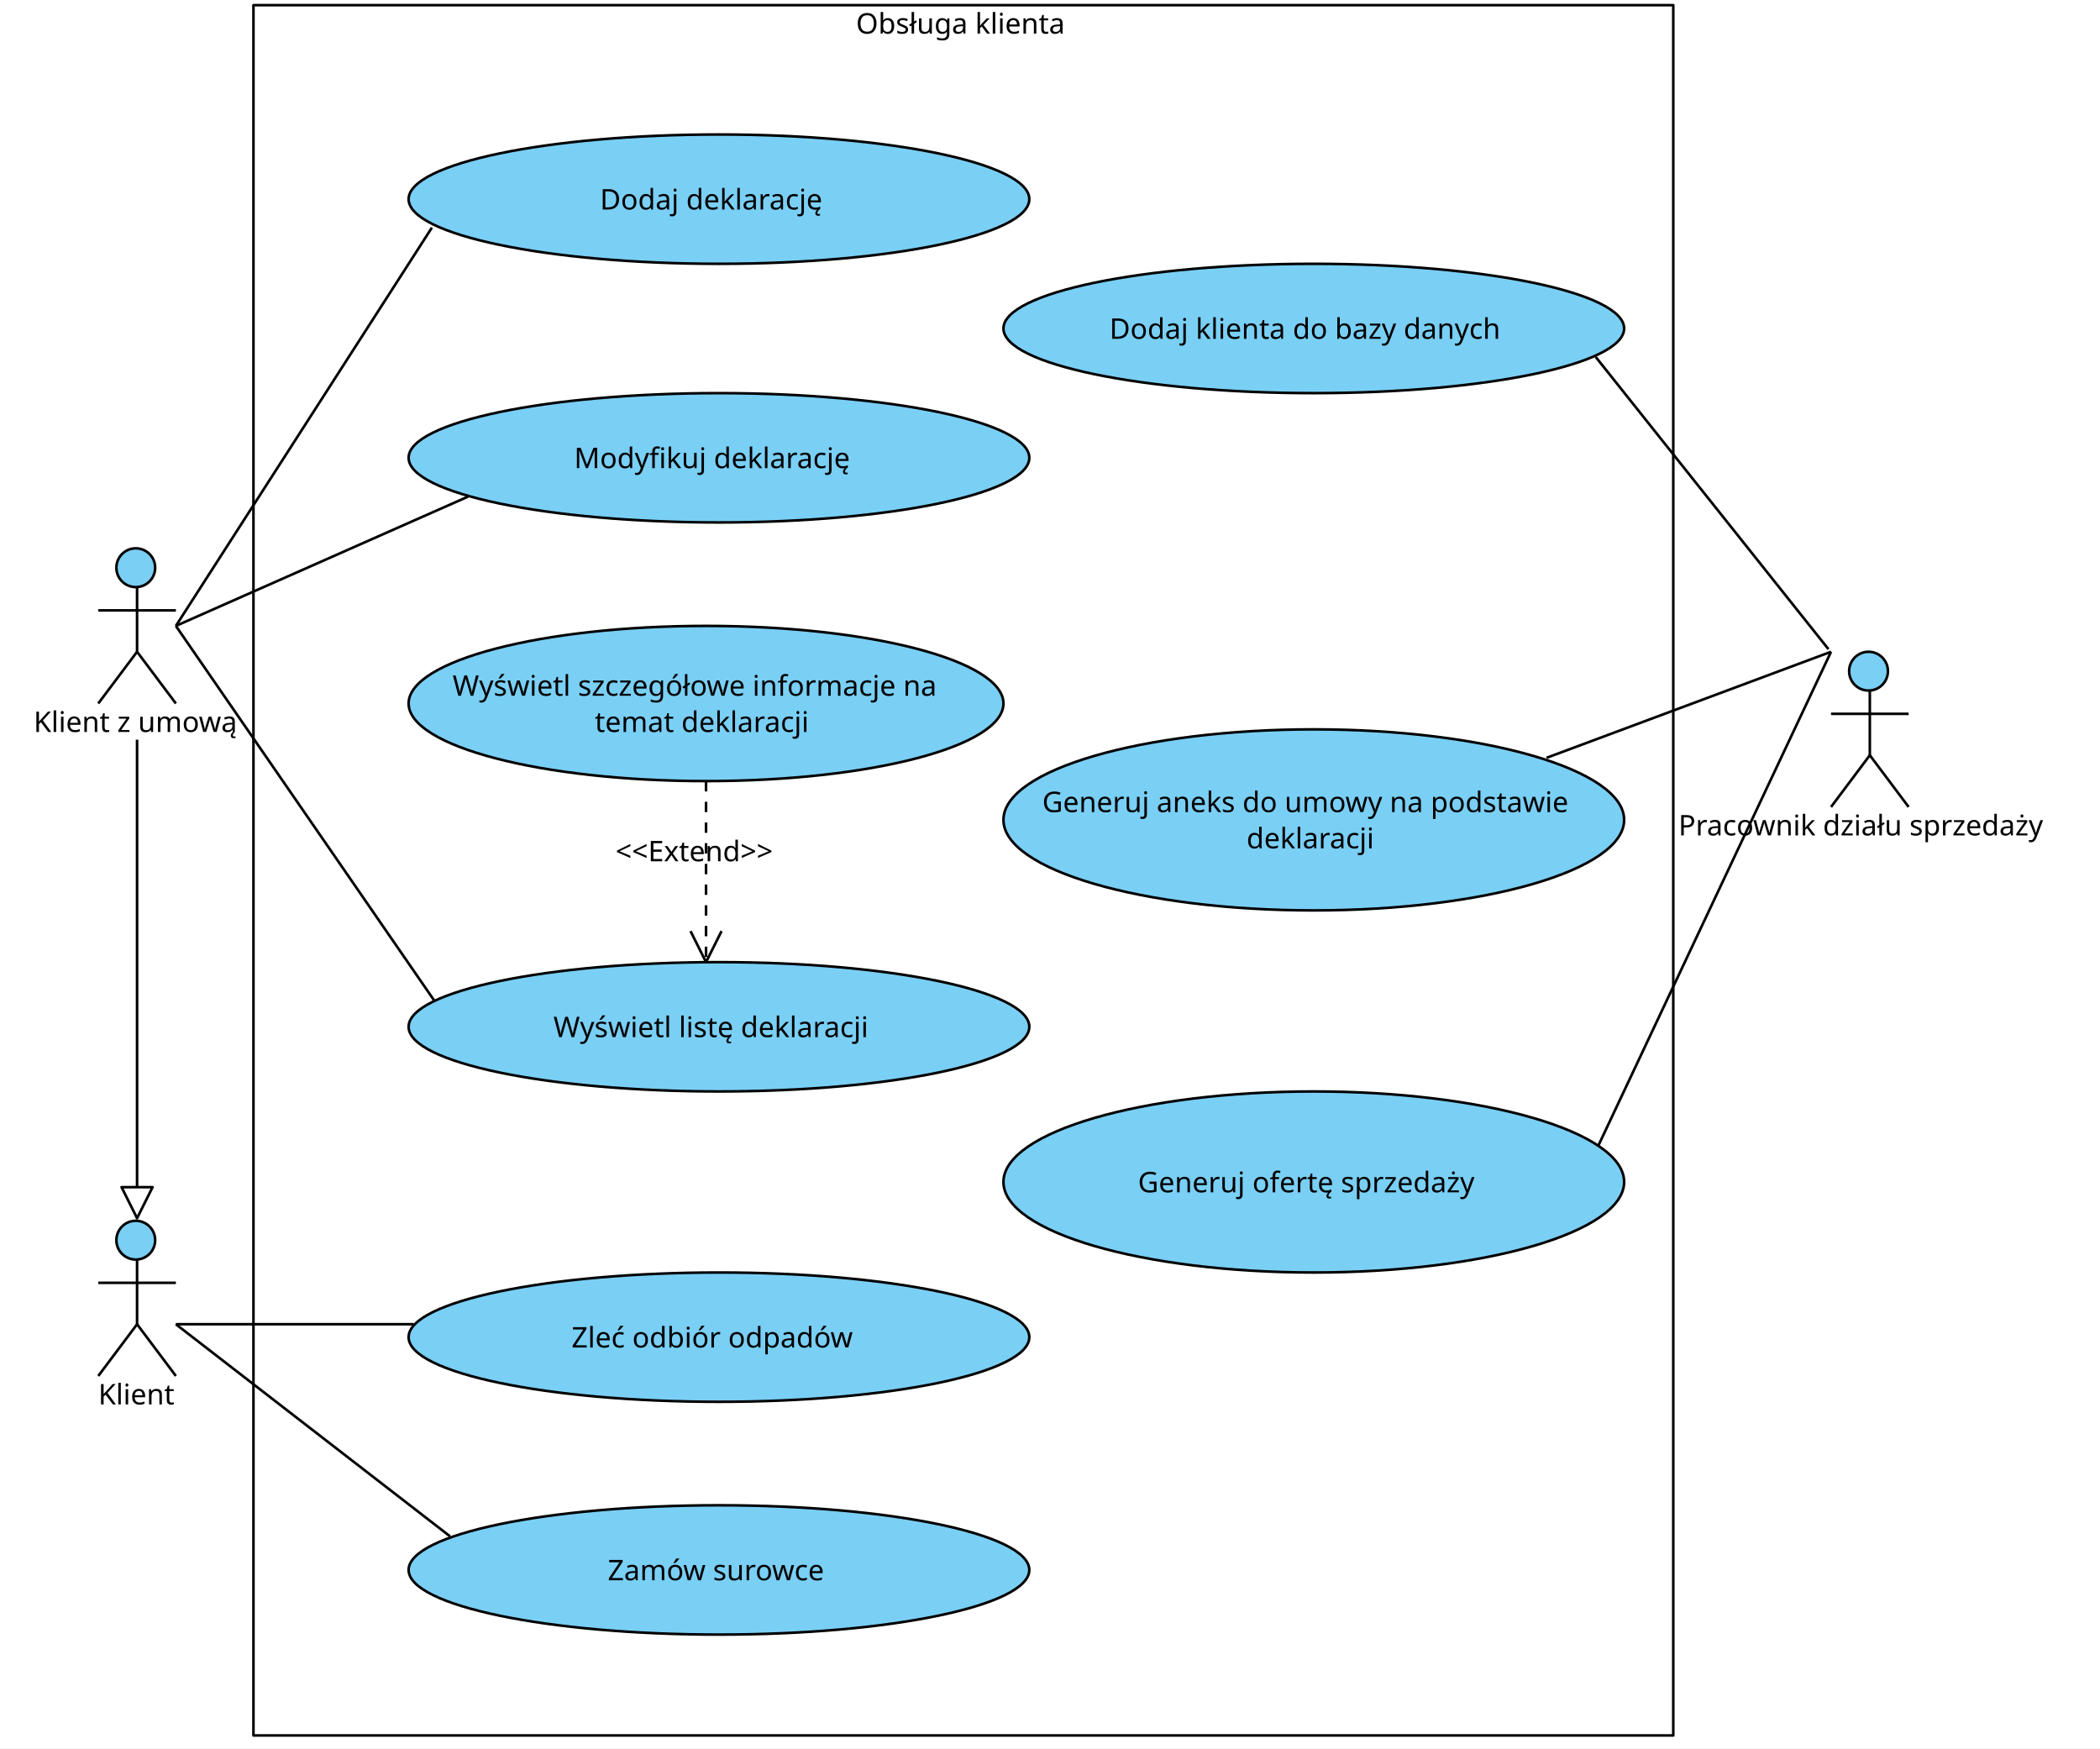
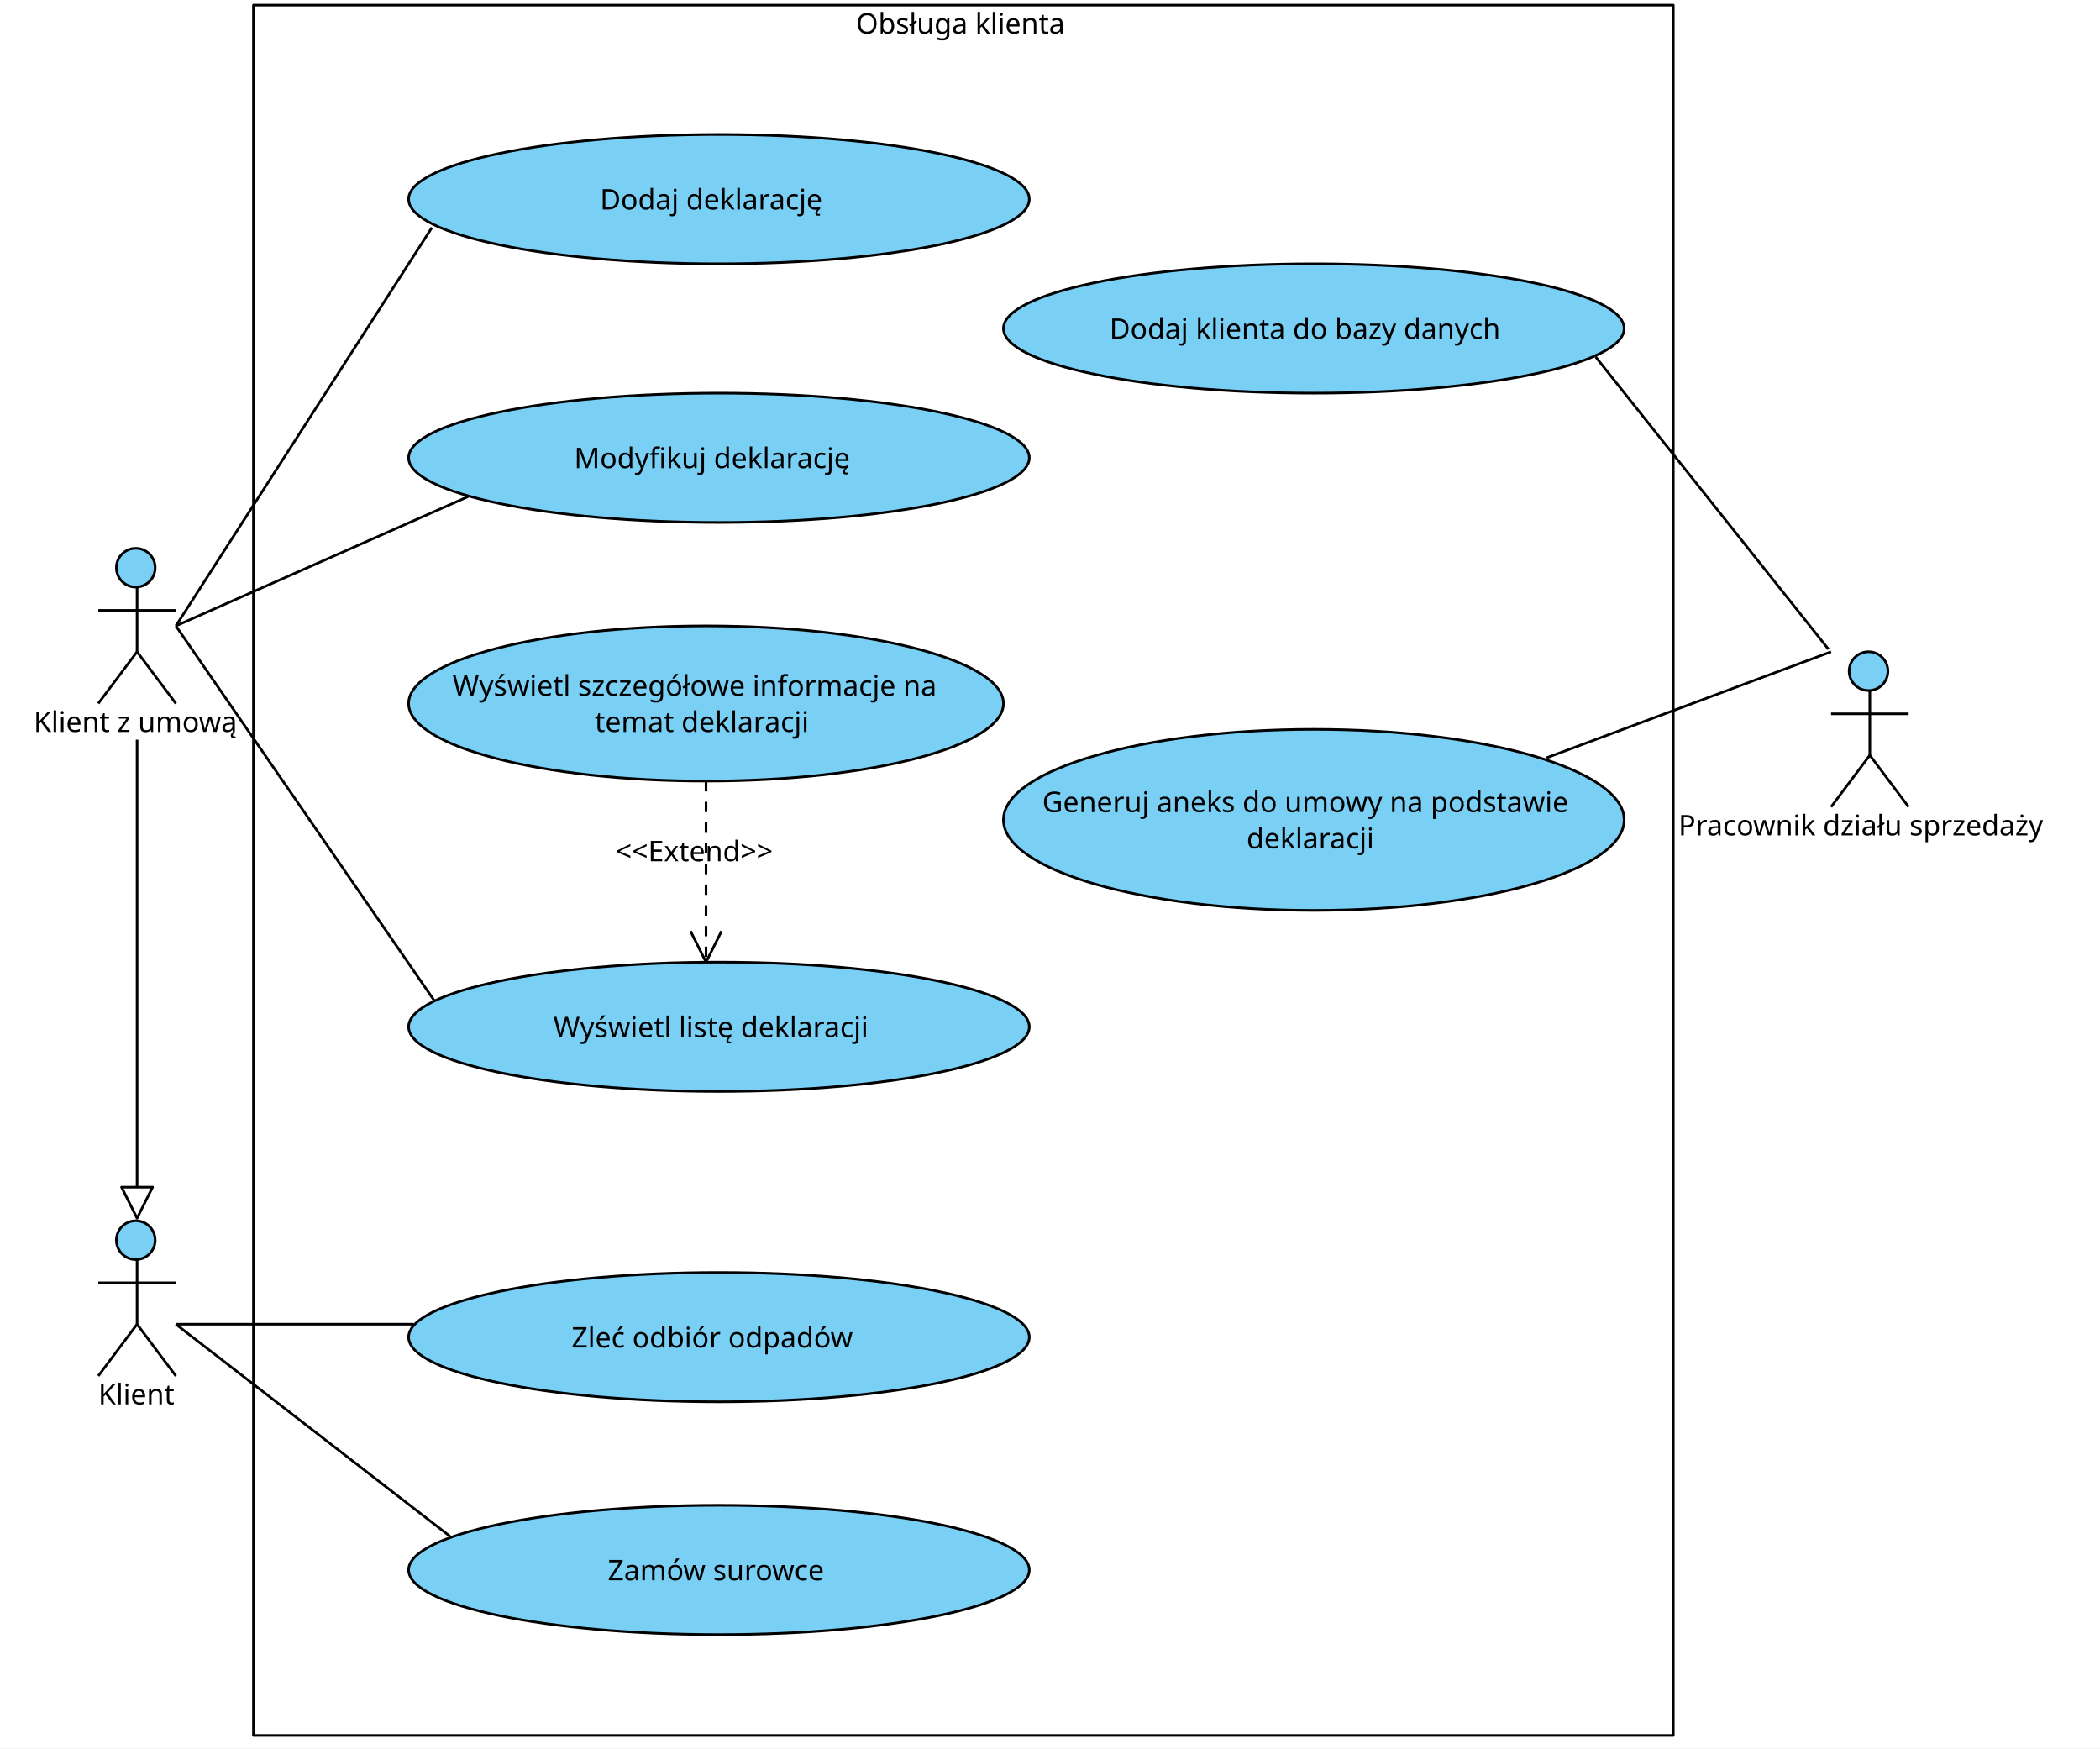
<svg xmlns="http://www.w3.org/2000/svg" fill-opacity="0" color-rendering="auto" color-interpolation="auto" text-rendering="auto" stroke="rgb(0,0,0)" stroke-linecap="square" width="812" stroke-miterlimit="10" shape-rendering="auto" stroke-opacity="0" fill="rgb(0,0,0)" stroke-dasharray="none" font-weight="normal" stroke-width="1" height="676" font-family="'Dialog'" font-style="normal" stroke-linejoin="miter" font-size="12" stroke-dashoffset="0" image-rendering="auto" id="svg2" version="1.1">
  <defs id="genericDefs">
    <defs id="defs1">
      <clipPath id="clipPath1" clipPathUnits="userSpaceOnUse">
        <path id="path9" d="M-7 -7 L561 -7 L561 681 L-7 681 L-7 -7 Z" />
      </clipPath>
      <clipPath id="clipPath2" clipPathUnits="userSpaceOnUse">
        <path id="path12" d="M0 0 L550 0 L550 670 L0 670 L0 0 Z" />
      </clipPath>
      <clipPath id="clipPath3" clipPathUnits="userSpaceOnUse">
        <path id="path15" d="M-7 -7 L41 -7 L41 71 L-7 71 L-7 -7 Z" />
      </clipPath>
      <clipPath id="clipPath4" clipPathUnits="userSpaceOnUse">
        <path id="path18" d="M-7 -7 L251 -7 L251 61 L-7 61 L-7 -7 Z" />
      </clipPath>
      <clipPath id="clipPath5" clipPathUnits="userSpaceOnUse">
        <path id="path21" d="M0 0 L240 0 L240 50 L0 50 L0 0 Z" />
      </clipPath>
      <clipPath id="clipPath6" clipPathUnits="userSpaceOnUse">
        <path id="path24" d="M-7 -7 L241 -7 L241 71 L-7 71 L-7 -7 Z" />
      </clipPath>
      <clipPath id="clipPath7" clipPathUnits="userSpaceOnUse">
        <path id="path27" d="M0 0 L230 0 L230 60 L0 60 L0 0 Z" />
      </clipPath>
      <clipPath id="clipPath8" clipPathUnits="userSpaceOnUse">
        <path id="path30" d="M-7 -7 L251 -7 L251 81 L-7 81 L-7 -7 Z" />
      </clipPath>
      <clipPath id="clipPath9" clipPathUnits="userSpaceOnUse">
        <path id="path33" d="M0 0 L240 0 L240 70 L0 70 L0 0 Z" />
      </clipPath>
      <clipPath id="clipPath10" clipPathUnits="userSpaceOnUse">
-         <path id="path36" d="M-103 -14 L206 -14 L206 28 L-103 28 L-103 -14 Z" />
+         <path id="path36" d="M-169 -14 L338 -14 L338 28 L-169 28 L-169 -14 Z" />
      </clipPath>
      <clipPath id="clipPath11" clipPathUnits="userSpaceOnUse">
-         <path id="path39" d="M-169 -14 L338 -14 L338 28 L-169 28 L-169 -14 Z" />
+         <path id="path39" d="M-103 -14 L206 -14 L206 28 L-103 28 L-103 -14 Z" />
      </clipPath>
      <clipPath id="clipPath12" clipPathUnits="userSpaceOnUse">
        <path id="path42" d="M-51 -14 L102 -14 L102 28 L-51 28 L-51 -14 Z" />
      </clipPath>
      <clipPath id="clipPath13" clipPathUnits="userSpaceOnUse">
-         <path id="path45" d="M0 0 L214 0 L214 145 L0 145 L0 0 Z" />
+         <path id="path45" d="M0 0 L104 0 L104 289 L0 289 L0 0 Z" />
      </clipPath>
      <clipPath id="clipPath14" clipPathUnits="userSpaceOnUse">
-         <path id="path48" d="M0 0 L194 0 L194 295 L0 295 L0 0 Z" />
+         <path id="path48" d="M0 0 L210 0 L210 186 L0 186 L0 0 Z" />
      </clipPath>
      <clipPath id="clipPath15" clipPathUnits="userSpaceOnUse">
-         <path id="path51" d="M0 0 L203 0 L203 258 L0 258 L0 0 Z" />
+         <path id="path51" d="M0 0 L196 0 L196 104 L0 104 L0 0 Z" />
      </clipPath>
      <clipPath id="clipPath16" clipPathUnits="userSpaceOnUse">
-         <path id="path54" d="M0 0 L217 0 L217 154 L0 154 L0 0 Z" />
+         <path id="path54" d="M0 0 L214 0 L214 145 L0 145 L0 0 Z" />
      </clipPath>
      <clipPath id="clipPath17" clipPathUnits="userSpaceOnUse">
-         <path id="path57" d="M0 0 L204 0 L204 249 L0 249 L0 0 Z" />
+         <path id="path57" d="M0 0 L203 0 L203 258 L0 258 L0 0 Z" />
      </clipPath>
      <clipPath id="clipPath18" clipPathUnits="userSpaceOnUse">
-         <path id="path60" d="M0 0 L104 0 L104 174 L0 174 L0 0 Z" />
+         <path id="path60" d="M0 0 L217 0 L217 154 L0 154 L0 0 Z" />
      </clipPath>
      <clipPath id="clipPath19" clipPathUnits="userSpaceOnUse">
-         <path id="path63" d="M0 0 L194 0 L194 217 L0 217 L0 0 Z" />
+         <path id="path63" d="M0 0 L204 0 L204 249 L0 249 L0 0 Z" />
      </clipPath>
      <clipPath id="clipPath20" clipPathUnits="userSpaceOnUse">
-         <path id="path66" d="M0 0 L196 0 L196 104 L0 104 L0 0 Z" />
+         <path id="path66" d="M0 0 L104 0 L104 174 L0 174 L0 0 Z" />
      </clipPath>
      <clipPath id="clipPath21" clipPathUnits="userSpaceOnUse">
-         <path id="path69" d="M0 0 L104 0 L104 289 L0 289 L0 0 Z" />
+         <path id="path69" d="M0 0 L194 0 L194 217 L0 217 L0 0 Z" />
      </clipPath>
      <clipPath id="clipPath22" clipPathUnits="userSpaceOnUse">
-         <path id="path72" d="M0 0 L210 0 L210 186 L0 186 L0 0 Z" />
-       </clipPath>
-       <clipPath id="clipPath23" clipPathUnits="userSpaceOnUse">
-         <path id="path75" d="M-92 -14 L184 -14 L184 28 L-92 28 L-92 -14 Z" />
+         <path id="path72" d="M-92 -14 L184 -14 L184 28 L-92 28 L-92 -14 Z" />
      </clipPath>
    </defs>
  </defs>
-   <g style="fill:#ffffff;fill-opacity:1;stroke:#ffffff;stroke-opacity:1;text-rendering:geometricPrecision" id="g77">
-     <rect style="stroke:none" id="rect79" y="0" height="676" width="812" x="0" />
-   </g>
-   <g style="font-size:11px;font-family:sans-serif;fill:#000000;fill-opacity:1;stroke:#000000;stroke-linecap:butt;stroke-linejoin:round;stroke-miterlimit:0;stroke-opacity:1;text-rendering:geometricPrecision" id="g81" stroke-miterlimit="0" transform="translate(98,2)" font-size="11">
-     <rect style="fill:none" id="rect83" clip-path="url(#clipPath1)" y="0" height="669" width="549" x="0" />
-   </g>
-   <g style="font-size:11px;font-family:sans-serif;fill:#000000;fill-opacity:1;stroke:#000000;stroke-opacity:1;text-rendering:geometricPrecision" id="g85" transform="translate(98,2)" font-size="11">
-     <text style="stroke:none" id="text87" clip-path="url(#clipPath2)" y="11" xml:space="preserve" x="233">Obsługa klienta</text>
-   </g>
-   <g style="font-size:11px;font-family:sans-serif;fill:#7acff5;fill-opacity:1;stroke:#7acff5;stroke-opacity:1;text-rendering:geometricPrecision" id="g89" transform="translate(38,212)" font-size="11">
-     <circle style="stroke:none" id="circle91" cy="7.5" cx="14.5" clip-path="url(#clipPath3)" r="7.5" />
-   </g>
-   <g style="font-size:11px;font-family:sans-serif;fill:#000000;fill-opacity:1;stroke:#000000;stroke-linecap:butt;stroke-linejoin:round;stroke-miterlimit:0;stroke-opacity:1;text-rendering:geometricPrecision" id="g93" stroke-miterlimit="0" transform="translate(38,212)" font-size="11">
-     <circle style="fill:none" id="circle95" cy="7.5" cx="14.5" clip-path="url(#clipPath3)" r="7.5" />
-     <line style="fill:none" id="line97" y1="15" x2="15" clip-path="url(#clipPath3)" x1="15" y2="40" />
-     <line style="fill:none" id="line99" y1="24" x2="30" clip-path="url(#clipPath3)" x1="0" y2="24" />
-     <line style="fill:none" id="line101" y1="40" x2="0" clip-path="url(#clipPath3)" x1="15" y2="60" />
-     <line style="fill:none" id="line103" y1="40" x2="30" clip-path="url(#clipPath3)" x1="15" y2="60" />
-   </g>
-   <g style="font-size:11px;font-family:sans-serif;fill:#7acff5;fill-opacity:1;stroke:#7acff5;stroke-opacity:1;text-rendering:geometricPrecision" id="g105" transform="translate(158,52)" font-size="11">
-     <ellipse style="stroke:none" id="ellipse107" cy="25" cx="120" clip-path="url(#clipPath4)" ry="25" rx="120" />
-   </g>
-   <g style="font-size:11px;font-family:sans-serif;fill:#000000;fill-opacity:1;stroke:#000000;stroke-linecap:butt;stroke-linejoin:round;stroke-miterlimit:0;stroke-opacity:1;text-rendering:geometricPrecision" id="g109" stroke-miterlimit="0" transform="translate(158,52)" font-size="11">
-     <ellipse style="fill:none" id="ellipse111" cy="25" cx="120" clip-path="url(#clipPath4)" ry="25" rx="120" />
-   </g>
-   <g style="font-size:11px;font-family:sans-serif;fill:#000000;fill-opacity:1;stroke:#000000;stroke-opacity:1;text-rendering:geometricPrecision" id="g113" transform="translate(158,52)" font-size="11">
-     <text style="stroke:none" id="text115" clip-path="url(#clipPath5)" y="29" xml:space="preserve" x="74">Dodaj deklarację</text>
-   </g>
-   <g style="font-size:11px;font-family:sans-serif;fill:#7acff5;fill-opacity:1;stroke:#7acff5;stroke-opacity:1;text-rendering:geometricPrecision" id="g117" transform="translate(158,152)" font-size="11">
-     <ellipse style="stroke:none" id="ellipse119" cy="25" cx="120" clip-path="url(#clipPath4)" ry="25" rx="120" />
-   </g>
-   <g style="font-size:11px;font-family:sans-serif;fill:#000000;fill-opacity:1;stroke:#000000;stroke-linecap:butt;stroke-linejoin:round;stroke-miterlimit:0;stroke-opacity:1;text-rendering:geometricPrecision" id="g121" stroke-miterlimit="0" transform="translate(158,152)" font-size="11">
-     <ellipse style="fill:none" id="ellipse123" cy="25" cx="120" clip-path="url(#clipPath4)" ry="25" rx="120" />
-   </g>
-   <g style="font-size:11px;font-family:sans-serif;fill:#000000;fill-opacity:1;stroke:#000000;stroke-opacity:1;text-rendering:geometricPrecision" id="g125" transform="translate(158,152)" font-size="11">
-     <text style="stroke:none" id="text127" clip-path="url(#clipPath5)" y="29" xml:space="preserve" x="64">Modyfikuj deklarację</text>
-   </g>
-   <g style="font-size:11px;font-family:sans-serif;fill:#7acff5;fill-opacity:1;stroke:#7acff5;stroke-opacity:1;text-rendering:geometricPrecision" id="g129" transform="translate(158,372)" font-size="11">
-     <ellipse style="stroke:none" id="ellipse131" cy="25" cx="120" clip-path="url(#clipPath4)" ry="25" rx="120" />
-   </g>
-   <g style="font-size:11px;font-family:sans-serif;fill:#000000;fill-opacity:1;stroke:#000000;stroke-linecap:butt;stroke-linejoin:round;stroke-miterlimit:0;stroke-opacity:1;text-rendering:geometricPrecision" id="g133" stroke-miterlimit="0" transform="translate(158,372)" font-size="11">
-     <ellipse style="fill:none" id="ellipse135" cy="25" cx="120" clip-path="url(#clipPath4)" ry="25" rx="120" />
-   </g>
-   <g style="font-size:11px;font-family:sans-serif;fill:#000000;fill-opacity:1;stroke:#000000;stroke-opacity:1;text-rendering:geometricPrecision" id="g137" transform="translate(158,372)" font-size="11">
-     <text style="stroke:none" id="text139" clip-path="url(#clipPath5)" y="29" xml:space="preserve" x="56">Wyświetl listę deklaracji</text>
-   </g>
-   <g style="font-size:11px;font-family:sans-serif;fill:#7acff5;fill-opacity:1;stroke:#7acff5;stroke-opacity:1;text-rendering:geometricPrecision" id="g141" transform="translate(158,242)" font-size="11">
-     <ellipse style="stroke:none" id="ellipse143" cy="30" cx="115" clip-path="url(#clipPath6)" ry="30" rx="115" />
-   </g>
-   <g style="font-size:11px;font-family:sans-serif;fill:#000000;fill-opacity:1;stroke:#000000;stroke-linecap:butt;stroke-linejoin:round;stroke-miterlimit:0;stroke-opacity:1;text-rendering:geometricPrecision" id="g145" stroke-miterlimit="0" transform="translate(158,242)" font-size="11">
-     <ellipse style="fill:none" id="ellipse147" cy="30" cx="115" clip-path="url(#clipPath6)" ry="30" rx="115" />
-   </g>
-   <g style="font-size:11px;font-family:sans-serif;fill:#000000;fill-opacity:1;stroke:#000000;stroke-opacity:1;text-rendering:geometricPrecision" id="g149" transform="translate(158,242)" font-size="11">
-     <text style="stroke:none" id="text151" clip-path="url(#clipPath7)" y="27" xml:space="preserve" x="17">Wyświetl szczegółowe informacje na</text>
-     <text style="stroke:none" id="text153" clip-path="url(#clipPath7)" y="41" xml:space="preserve" x="72">temat deklaracji</text>
-   </g>
-   <g style="font-size:11px;font-family:sans-serif;fill:#7acff5;fill-opacity:1;stroke:#7acff5;stroke-opacity:1;text-rendering:geometricPrecision" id="g155" transform="translate(708,252)" font-size="11">
-     <circle style="stroke:none" id="circle157" cy="7.5" cx="14.5" clip-path="url(#clipPath3)" r="7.5" />
-   </g>
-   <g style="font-size:11px;font-family:sans-serif;fill:#000000;fill-opacity:1;stroke:#000000;stroke-linecap:butt;stroke-linejoin:round;stroke-miterlimit:0;stroke-opacity:1;text-rendering:geometricPrecision" id="g159" stroke-miterlimit="0" transform="translate(708,252)" font-size="11">
-     <circle style="fill:none" id="circle161" cy="7.5" cx="14.5" clip-path="url(#clipPath3)" r="7.5" />
-     <line style="fill:none" id="line163" y1="15" x2="15" clip-path="url(#clipPath3)" x1="15" y2="40" />
-     <line style="fill:none" id="line165" y1="24" x2="30" clip-path="url(#clipPath3)" x1="0" y2="24" />
-     <line style="fill:none" id="line167" y1="40" x2="0" clip-path="url(#clipPath3)" x1="15" y2="60" />
-     <line style="fill:none" id="line169" y1="40" x2="30" clip-path="url(#clipPath3)" x1="15" y2="60" />
-   </g>
-   <g style="font-size:11px;font-family:sans-serif;fill:#7acff5;fill-opacity:1;stroke:#7acff5;stroke-opacity:1;text-rendering:geometricPrecision" id="g171" transform="translate(388,102)" font-size="11">
-     <ellipse style="stroke:none" id="ellipse173" cy="25" cx="120" clip-path="url(#clipPath4)" ry="25" rx="120" />
-   </g>
-   <g style="font-size:11px;font-family:sans-serif;fill:#000000;fill-opacity:1;stroke:#000000;stroke-linecap:butt;stroke-linejoin:round;stroke-miterlimit:0;stroke-opacity:1;text-rendering:geometricPrecision" id="g175" stroke-miterlimit="0" transform="translate(388,102)" font-size="11">
-     <ellipse style="fill:none" id="ellipse177" cy="25" cx="120" clip-path="url(#clipPath4)" ry="25" rx="120" />
-   </g>
-   <g style="font-size:11px;font-family:sans-serif;fill:#000000;fill-opacity:1;stroke:#000000;stroke-opacity:1;text-rendering:geometricPrecision" id="g179" transform="translate(388,102)" font-size="11">
-     <text style="stroke:none" id="text181" clip-path="url(#clipPath5)" y="29" xml:space="preserve" x="41">Dodaj klienta do bazy danych</text>
-   </g>
-   <g style="font-size:11px;font-family:sans-serif;fill:#7acff5;fill-opacity:1;stroke:#7acff5;stroke-opacity:1;text-rendering:geometricPrecision" id="g183" transform="translate(38,472)" font-size="11">
-     <circle style="stroke:none" id="circle185" cy="7.5" cx="14.5" clip-path="url(#clipPath3)" r="7.5" />
-   </g>
-   <g style="font-size:11px;font-family:sans-serif;fill:#000000;fill-opacity:1;stroke:#000000;stroke-linecap:butt;stroke-linejoin:round;stroke-miterlimit:0;stroke-opacity:1;text-rendering:geometricPrecision" id="g187" stroke-miterlimit="0" transform="translate(38,472)" font-size="11">
-     <circle style="fill:none" id="circle189" cy="7.5" cx="14.5" clip-path="url(#clipPath3)" r="7.5" />
-     <line style="fill:none" id="line191" y1="15" x2="15" clip-path="url(#clipPath3)" x1="15" y2="40" />
-     <line style="fill:none" id="line193" y1="24" x2="30" clip-path="url(#clipPath3)" x1="0" y2="24" />
-     <line style="fill:none" id="line195" y1="40" x2="0" clip-path="url(#clipPath3)" x1="15" y2="60" />
-     <line style="fill:none" id="line197" y1="40" x2="30" clip-path="url(#clipPath3)" x1="15" y2="60" />
-   </g>
-   <g style="font-size:11px;font-family:sans-serif;fill:#7acff5;fill-opacity:1;stroke:#7acff5;stroke-opacity:1;text-rendering:geometricPrecision" id="g199" transform="translate(158,492)" font-size="11">
-     <ellipse style="stroke:none" id="ellipse201" cy="25" cx="120" clip-path="url(#clipPath4)" ry="25" rx="120" />
-   </g>
-   <g style="font-size:11px;font-family:sans-serif;fill:#000000;fill-opacity:1;stroke:#000000;stroke-linecap:butt;stroke-linejoin:round;stroke-miterlimit:0;stroke-opacity:1;text-rendering:geometricPrecision" id="g203" stroke-miterlimit="0" transform="translate(158,492)" font-size="11">
-     <ellipse style="fill:none" id="ellipse205" cy="25" cx="120" clip-path="url(#clipPath4)" ry="25" rx="120" />
-   </g>
-   <g style="font-size:11px;font-family:sans-serif;fill:#000000;fill-opacity:1;stroke:#000000;stroke-opacity:1;text-rendering:geometricPrecision" id="g207" transform="translate(158,492)" font-size="11">
-     <text style="stroke:none" id="text209" clip-path="url(#clipPath5)" y="29" xml:space="preserve" x="63">Zleć odbiór odpadów</text>
-   </g>
-   <g style="font-size:11px;font-family:sans-serif;fill:#7acff5;fill-opacity:1;stroke:#7acff5;stroke-opacity:1;text-rendering:geometricPrecision" id="g211" transform="translate(388,282)" font-size="11">
-     <ellipse style="stroke:none" id="ellipse213" cy="35" cx="120" clip-path="url(#clipPath8)" ry="35" rx="120" />
-   </g>
-   <g style="font-size:11px;font-family:sans-serif;fill:#000000;fill-opacity:1;stroke:#000000;stroke-linecap:butt;stroke-linejoin:round;stroke-miterlimit:0;stroke-opacity:1;text-rendering:geometricPrecision" id="g215" stroke-miterlimit="0" transform="translate(388,282)" font-size="11">
-     <ellipse style="fill:none" id="ellipse217" cy="35" cx="120" clip-path="url(#clipPath8)" ry="35" rx="120" />
-   </g>
-   <g style="font-size:11px;font-family:sans-serif;fill:#000000;fill-opacity:1;stroke:#000000;stroke-opacity:1;text-rendering:geometricPrecision" id="g219" transform="translate(388,282)" font-size="11">
-     <text style="stroke:none" id="text221" clip-path="url(#clipPath9)" y="32" xml:space="preserve" x="15">Generuj aneks do umowy na podstawie</text>
-     <text style="stroke:none" id="text223" clip-path="url(#clipPath9)" y="46" xml:space="preserve" x="94">deklaracji</text>
-   </g>
-   <g style="font-size:11px;font-family:sans-serif;fill:#7acff5;fill-opacity:1;stroke:#7acff5;stroke-opacity:1;text-rendering:geometricPrecision" id="g225" transform="translate(388,422)" font-size="11">
-     <ellipse style="stroke:none" id="ellipse227" cy="35" cx="120" clip-path="url(#clipPath8)" ry="35" rx="120" />
-   </g>
-   <g style="font-size:11px;font-family:sans-serif;fill:#000000;fill-opacity:1;stroke:#000000;stroke-linecap:butt;stroke-linejoin:round;stroke-miterlimit:0;stroke-opacity:1;text-rendering:geometricPrecision" id="g229" stroke-miterlimit="0" transform="translate(388,422)" font-size="11">
-     <ellipse style="fill:none" id="ellipse231" cy="35" cx="120" clip-path="url(#clipPath8)" ry="35" rx="120" />
-   </g>
-   <g style="font-size:11px;font-family:sans-serif;fill:#000000;fill-opacity:1;stroke:#000000;stroke-opacity:1;text-rendering:geometricPrecision" id="g233" transform="translate(388,422)" font-size="11">
-     <text style="stroke:none" id="text235" clip-path="url(#clipPath9)" y="39" xml:space="preserve" x="52">Generuj ofertę sprzedaży</text>
-   </g>
-   <g style="font-size:11px;font-family:sans-serif;fill:#7acff5;fill-opacity:1;stroke:#7acff5;stroke-opacity:1;text-rendering:geometricPrecision" id="g237" transform="translate(158,582)" font-size="11">
-     <ellipse style="stroke:none" id="ellipse239" cy="25" cx="120" clip-path="url(#clipPath4)" ry="25" rx="120" />
-   </g>
-   <g style="font-size:11px;font-family:sans-serif;fill:#000000;fill-opacity:1;stroke:#000000;stroke-linecap:butt;stroke-linejoin:round;stroke-miterlimit:0;stroke-opacity:1;text-rendering:geometricPrecision" id="g241" stroke-miterlimit="0" transform="translate(158,582)" font-size="11">
-     <ellipse style="fill:none" id="ellipse243" cy="25" cx="120" clip-path="url(#clipPath4)" ry="25" rx="120" />
-   </g>
-   <g style="font-size:11px;font-family:sans-serif;fill:#000000;fill-opacity:1;stroke:#000000;stroke-opacity:1;text-rendering:geometricPrecision" id="g245" transform="translate(158,582)" font-size="11">
-     <text style="stroke:none" id="text247" clip-path="url(#clipPath5)" y="29" xml:space="preserve" x="77">Zamów surowce</text>
-   </g>
-   <g style="font-size:11px;font-family:sans-serif;fill:#000000;fill-opacity:1;stroke:#000000;stroke-opacity:1;text-rendering:geometricPrecision" id="g249" transform="translate(2,272)" font-size="11">
-     <text style="stroke:none" id="text251" clip-path="url(#clipPath10)" y="11" xml:space="preserve" x="11">Klient z umową</text>
-   </g>
-   <g style="font-size:11px;font-family:sans-serif;fill:#000000;fill-opacity:1;stroke:#000000;stroke-opacity:1;text-rendering:geometricPrecision" id="g253" transform="translate(639,312)" font-size="11">
-     <text style="stroke:none" id="text255" clip-path="url(#clipPath11)" y="11" xml:space="preserve" x="10">Pracownik działu sprzedaży</text>
-   </g>
-   <g style="font-size:11px;font-family:sans-serif;fill:#000000;fill-opacity:1;stroke:#000000;stroke-opacity:1;text-rendering:geometricPrecision" id="g257" transform="translate(28,532)" font-size="11">
-     <text style="stroke:none" id="text259" clip-path="url(#clipPath12)" y="11" xml:space="preserve" x="10">Klient</text>
-   </g>
-   <g style="font-size:11px;font-family:sans-serif;fill:#000000;fill-opacity:1;stroke:#000000;stroke-linecap:butt;stroke-linejoin:round;stroke-opacity:1;text-rendering:geometricPrecision" id="g261" transform="translate(548,202)" font-size="11">
-     <line style="fill:none" id="line263" y1="50" x2="50" clip-path="url(#clipPath13)" x1="160" y2="91" />
-   </g>
-   <g style="font-size:11px;font-family:sans-serif;fill:#000000;fill-opacity:1;stroke:#000000;stroke-linecap:butt;stroke-linejoin:round;stroke-opacity:1;text-rendering:geometricPrecision" id="g265" transform="translate(568,202)" font-size="11">
-     <line style="fill:none" id="line267" y1="50" x2="50" clip-path="url(#clipPath14)" x1="140" y2="241" />
-   </g>
-   <g style="font-size:11px;font-family:sans-serif;fill:#000000;fill-opacity:1;stroke:#000000;stroke-linecap:butt;stroke-linejoin:round;stroke-opacity:1;text-rendering:geometricPrecision" id="g269" transform="translate(18,38)" font-size="11">
-     <line style="fill:none" id="line271" y1="204" x2="149" clip-path="url(#clipPath15)" x1="50" y2="50" />
-   </g>
-   <g style="font-size:11px;font-family:sans-serif;fill:#000000;fill-opacity:1;stroke:#000000;stroke-linecap:butt;stroke-linejoin:round;stroke-opacity:1;text-rendering:geometricPrecision" id="g273" transform="translate(18,142)" font-size="11">
-     <line style="fill:none" id="line275" y1="100" x2="163" clip-path="url(#clipPath16)" x1="50" y2="50" />
-   </g>
-   <g style="font-size:11px;font-family:sans-serif;fill:#000000;fill-opacity:1;stroke:#000000;stroke-linecap:butt;stroke-linejoin:round;stroke-opacity:1;text-rendering:geometricPrecision" id="g277" transform="translate(18,192)" font-size="11">
-     <line style="fill:none" id="line279" y1="50" x2="150" clip-path="url(#clipPath17)" x1="50" y2="195" />
-   </g>
-   <g style="font-size:11px;font-family:sans-serif;fill:#000000;fill-opacity:1;stroke:#000000;stroke-linecap:butt;stroke-linejoin:round;stroke-dasharray:4;stroke-opacity:1;text-rendering:geometricPrecision" id="g281" transform="translate(223,252)" font-size="11">
-     <line style="fill:none" id="line283" y1="50" x2="50" clip-path="url(#clipPath18)" x1="50" y2="120" />
-     <line style="fill:none;stroke-dasharray:none" id="line285" y2="108" y1="120" x2="56" x1="50" clip-path="url(#clipPath18)" />
-     <line style="fill:none;stroke-dasharray:none" id="line287" y2="108" y1="120" x2="44" x1="50" clip-path="url(#clipPath18)" />
-   </g>
-   <g style="font-size:11px;font-family:sans-serif;fill:#000000;fill-opacity:1;stroke:#000000;stroke-linecap:butt;stroke-linejoin:round;stroke-opacity:1;text-rendering:geometricPrecision" id="g289" transform="translate(567,88)" font-size="11">
-     <line style="fill:none" id="line291" y1="163" x2="50" clip-path="url(#clipPath19)" x1="140" y2="50" />
-   </g>
-   <g style="font-size:11px;font-family:sans-serif;fill:#000000;fill-opacity:1;stroke:#000000;stroke-linecap:butt;stroke-linejoin:round;stroke-opacity:1;text-rendering:geometricPrecision" id="g293" transform="translate(18,462)" font-size="11">
-     <line style="fill:none" id="line295" y1="50" x2="142" clip-path="url(#clipPath20)" x1="50" y2="50" />
-   </g>
-   <g style="font-size:11px;font-family:sans-serif;fill:#000000;fill-opacity:1;stroke:#000000;stroke-linecap:butt;stroke-linejoin:round;stroke-opacity:1;text-rendering:geometricPrecision" id="g297" transform="translate(3,236)" font-size="11">
-     <line style="fill:none" id="line299" y1="235" x2="50" clip-path="url(#clipPath21)" x1="50" y2="50" />
-     <polygon style="fill:#ffffff;stroke:none" id="polygon301" points="44,223 50,235 56,223 " clip-path="url(#clipPath21)" />
-     <polygon style="fill:none" id="polygon303" clip-path="url(#clipPath21)" points="44,223 50,235 56,223 " />
-   </g>
-   <g style="font-size:11px;font-family:sans-serif;fill:#000000;fill-opacity:1;stroke:#000000;stroke-linecap:butt;stroke-linejoin:round;stroke-opacity:1;text-rendering:geometricPrecision" id="g305" transform="translate(18,462)" font-size="11">
-     <line style="fill:none" id="line307" y1="50" x2="156" clip-path="url(#clipPath22)" x1="50" y2="132" />
-   </g>
-   <g style="font-size:11px;font-family:sans-serif;fill:#000000;fill-opacity:1;stroke:#000000;stroke-opacity:1;text-rendering:geometricPrecision" id="g309" transform="translate(228,322)" font-size="11">
-     <text style="stroke:none" id="text311" clip-path="url(#clipPath23)" y="11" xml:space="preserve" x="10">&lt;&lt;Extend&gt;&gt;</text>
+   <g style="fill:#ffffff;fill-opacity:1;stroke:#ffffff;stroke-opacity:1;text-rendering:geometricPrecision" id="g74">
+     <rect style="stroke:none" id="rect76" y="0" height="676" width="812" x="0" />
+   </g>
+   <g style="font-size:11px;font-family:sans-serif;fill:#000000;fill-opacity:1;stroke:#000000;stroke-linecap:butt;stroke-linejoin:round;stroke-miterlimit:0;stroke-opacity:1;text-rendering:geometricPrecision" id="g78" stroke-miterlimit="0" transform="translate(98,2)" font-size="11">
+     <rect style="fill:none" id="rect80" clip-path="url(#clipPath1)" y="0" height="669" width="549" x="0" />
+   </g>
+   <g style="font-size:11px;font-family:sans-serif;fill:#000000;fill-opacity:1;stroke:#000000;stroke-opacity:1;text-rendering:geometricPrecision" id="g82" transform="translate(98,2)" font-size="11">
+     <text style="stroke:none" id="text84" clip-path="url(#clipPath2)" y="11" xml:space="preserve" x="233">Obsługa klienta</text>
+   </g>
+   <g style="font-size:11px;font-family:sans-serif;fill:#7acff5;fill-opacity:1;stroke:#7acff5;stroke-opacity:1;text-rendering:geometricPrecision" id="g86" transform="translate(38,212)" font-size="11">
+     <circle style="stroke:none" id="circle88" cy="7.5" cx="14.5" clip-path="url(#clipPath3)" r="7.5" />
+   </g>
+   <g style="font-size:11px;font-family:sans-serif;fill:#000000;fill-opacity:1;stroke:#000000;stroke-linecap:butt;stroke-linejoin:round;stroke-miterlimit:0;stroke-opacity:1;text-rendering:geometricPrecision" id="g90" stroke-miterlimit="0" transform="translate(38,212)" font-size="11">
+     <circle style="fill:none" id="circle92" cy="7.5" cx="14.5" clip-path="url(#clipPath3)" r="7.5" />
+     <line style="fill:none" id="line94" y1="15" x2="15" clip-path="url(#clipPath3)" x1="15" y2="40" />
+     <line style="fill:none" id="line96" y1="24" x2="30" clip-path="url(#clipPath3)" x1="0" y2="24" />
+     <line style="fill:none" id="line98" y1="40" x2="0" clip-path="url(#clipPath3)" x1="15" y2="60" />
+     <line style="fill:none" id="line100" y1="40" x2="30" clip-path="url(#clipPath3)" x1="15" y2="60" />
+   </g>
+   <g style="font-size:11px;font-family:sans-serif;fill:#7acff5;fill-opacity:1;stroke:#7acff5;stroke-opacity:1;text-rendering:geometricPrecision" id="g102" transform="translate(158,52)" font-size="11">
+     <ellipse style="stroke:none" id="ellipse104" cy="25" cx="120" clip-path="url(#clipPath4)" ry="25" rx="120" />
+   </g>
+   <g style="font-size:11px;font-family:sans-serif;fill:#000000;fill-opacity:1;stroke:#000000;stroke-linecap:butt;stroke-linejoin:round;stroke-miterlimit:0;stroke-opacity:1;text-rendering:geometricPrecision" id="g106" stroke-miterlimit="0" transform="translate(158,52)" font-size="11">
+     <ellipse style="fill:none" id="ellipse108" cy="25" cx="120" clip-path="url(#clipPath4)" ry="25" rx="120" />
+   </g>
+   <g style="font-size:11px;font-family:sans-serif;fill:#000000;fill-opacity:1;stroke:#000000;stroke-opacity:1;text-rendering:geometricPrecision" id="g110" transform="translate(158,52)" font-size="11">
+     <text style="stroke:none" id="text112" clip-path="url(#clipPath5)" y="29" xml:space="preserve" x="74">Dodaj deklarację</text>
+   </g>
+   <g style="font-size:11px;font-family:sans-serif;fill:#7acff5;fill-opacity:1;stroke:#7acff5;stroke-opacity:1;text-rendering:geometricPrecision" id="g114" transform="translate(158,152)" font-size="11">
+     <ellipse style="stroke:none" id="ellipse116" cy="25" cx="120" clip-path="url(#clipPath4)" ry="25" rx="120" />
+   </g>
+   <g style="font-size:11px;font-family:sans-serif;fill:#000000;fill-opacity:1;stroke:#000000;stroke-linecap:butt;stroke-linejoin:round;stroke-miterlimit:0;stroke-opacity:1;text-rendering:geometricPrecision" id="g118" stroke-miterlimit="0" transform="translate(158,152)" font-size="11">
+     <ellipse style="fill:none" id="ellipse120" cy="25" cx="120" clip-path="url(#clipPath4)" ry="25" rx="120" />
+   </g>
+   <g style="font-size:11px;font-family:sans-serif;fill:#000000;fill-opacity:1;stroke:#000000;stroke-opacity:1;text-rendering:geometricPrecision" id="g122" transform="translate(158,152)" font-size="11">
+     <text style="stroke:none" id="text124" clip-path="url(#clipPath5)" y="29" xml:space="preserve" x="64">Modyfikuj deklarację</text>
+   </g>
+   <g style="font-size:11px;font-family:sans-serif;fill:#7acff5;fill-opacity:1;stroke:#7acff5;stroke-opacity:1;text-rendering:geometricPrecision" id="g126" transform="translate(158,372)" font-size="11">
+     <ellipse style="stroke:none" id="ellipse128" cy="25" cx="120" clip-path="url(#clipPath4)" ry="25" rx="120" />
+   </g>
+   <g style="font-size:11px;font-family:sans-serif;fill:#000000;fill-opacity:1;stroke:#000000;stroke-linecap:butt;stroke-linejoin:round;stroke-miterlimit:0;stroke-opacity:1;text-rendering:geometricPrecision" id="g130" stroke-miterlimit="0" transform="translate(158,372)" font-size="11">
+     <ellipse style="fill:none" id="ellipse132" cy="25" cx="120" clip-path="url(#clipPath4)" ry="25" rx="120" />
+   </g>
+   <g style="font-size:11px;font-family:sans-serif;fill:#000000;fill-opacity:1;stroke:#000000;stroke-opacity:1;text-rendering:geometricPrecision" id="g134" transform="translate(158,372)" font-size="11">
+     <text style="stroke:none" id="text136" clip-path="url(#clipPath5)" y="29" xml:space="preserve" x="56">Wyświetl listę deklaracji</text>
+   </g>
+   <g style="font-size:11px;font-family:sans-serif;fill:#7acff5;fill-opacity:1;stroke:#7acff5;stroke-opacity:1;text-rendering:geometricPrecision" id="g138" transform="translate(158,242)" font-size="11">
+     <ellipse style="stroke:none" id="ellipse140" cy="30" cx="115" clip-path="url(#clipPath6)" ry="30" rx="115" />
+   </g>
+   <g style="font-size:11px;font-family:sans-serif;fill:#000000;fill-opacity:1;stroke:#000000;stroke-linecap:butt;stroke-linejoin:round;stroke-miterlimit:0;stroke-opacity:1;text-rendering:geometricPrecision" id="g142" stroke-miterlimit="0" transform="translate(158,242)" font-size="11">
+     <ellipse style="fill:none" id="ellipse144" cy="30" cx="115" clip-path="url(#clipPath6)" ry="30" rx="115" />
+   </g>
+   <g style="font-size:11px;font-family:sans-serif;fill:#000000;fill-opacity:1;stroke:#000000;stroke-opacity:1;text-rendering:geometricPrecision" id="g146" transform="translate(158,242)" font-size="11">
+     <text style="stroke:none" id="text148" clip-path="url(#clipPath7)" y="27" xml:space="preserve" x="17">Wyświetl szczegółowe informacje na</text>
+     <text style="stroke:none" id="text150" clip-path="url(#clipPath7)" y="41" xml:space="preserve" x="72">temat deklaracji</text>
+   </g>
+   <g style="font-size:11px;font-family:sans-serif;fill:#7acff5;fill-opacity:1;stroke:#7acff5;stroke-opacity:1;text-rendering:geometricPrecision" id="g152" transform="translate(708,252)" font-size="11">
+     <circle style="stroke:none" id="circle154" cy="7.5" cx="14.5" clip-path="url(#clipPath3)" r="7.5" />
+   </g>
+   <g style="font-size:11px;font-family:sans-serif;fill:#000000;fill-opacity:1;stroke:#000000;stroke-linecap:butt;stroke-linejoin:round;stroke-miterlimit:0;stroke-opacity:1;text-rendering:geometricPrecision" id="g156" stroke-miterlimit="0" transform="translate(708,252)" font-size="11">
+     <circle style="fill:none" id="circle158" cy="7.5" cx="14.5" clip-path="url(#clipPath3)" r="7.5" />
+     <line style="fill:none" id="line160" y1="15" x2="15" clip-path="url(#clipPath3)" x1="15" y2="40" />
+     <line style="fill:none" id="line162" y1="24" x2="30" clip-path="url(#clipPath3)" x1="0" y2="24" />
+     <line style="fill:none" id="line164" y1="40" x2="0" clip-path="url(#clipPath3)" x1="15" y2="60" />
+     <line style="fill:none" id="line166" y1="40" x2="30" clip-path="url(#clipPath3)" x1="15" y2="60" />
+   </g>
+   <g style="font-size:11px;font-family:sans-serif;fill:#7acff5;fill-opacity:1;stroke:#7acff5;stroke-opacity:1;text-rendering:geometricPrecision" id="g168" transform="translate(388,102)" font-size="11">
+     <ellipse style="stroke:none" id="ellipse170" cy="25" cx="120" clip-path="url(#clipPath4)" ry="25" rx="120" />
+   </g>
+   <g style="font-size:11px;font-family:sans-serif;fill:#000000;fill-opacity:1;stroke:#000000;stroke-linecap:butt;stroke-linejoin:round;stroke-miterlimit:0;stroke-opacity:1;text-rendering:geometricPrecision" id="g172" stroke-miterlimit="0" transform="translate(388,102)" font-size="11">
+     <ellipse style="fill:none" id="ellipse174" cy="25" cx="120" clip-path="url(#clipPath4)" ry="25" rx="120" />
+   </g>
+   <g style="font-size:11px;font-family:sans-serif;fill:#000000;fill-opacity:1;stroke:#000000;stroke-opacity:1;text-rendering:geometricPrecision" id="g176" transform="translate(388,102)" font-size="11">
+     <text style="stroke:none" id="text178" clip-path="url(#clipPath5)" y="29" xml:space="preserve" x="41">Dodaj klienta do bazy danych</text>
+   </g>
+   <g style="font-size:11px;font-family:sans-serif;fill:#7acff5;fill-opacity:1;stroke:#7acff5;stroke-opacity:1;text-rendering:geometricPrecision" id="g180" transform="translate(38,472)" font-size="11">
+     <circle style="stroke:none" id="circle182" cy="7.5" cx="14.5" clip-path="url(#clipPath3)" r="7.5" />
+   </g>
+   <g style="font-size:11px;font-family:sans-serif;fill:#000000;fill-opacity:1;stroke:#000000;stroke-linecap:butt;stroke-linejoin:round;stroke-miterlimit:0;stroke-opacity:1;text-rendering:geometricPrecision" id="g184" stroke-miterlimit="0" transform="translate(38,472)" font-size="11">
+     <circle style="fill:none" id="circle186" cy="7.5" cx="14.5" clip-path="url(#clipPath3)" r="7.5" />
+     <line style="fill:none" id="line188" y1="15" x2="15" clip-path="url(#clipPath3)" x1="15" y2="40" />
+     <line style="fill:none" id="line190" y1="24" x2="30" clip-path="url(#clipPath3)" x1="0" y2="24" />
+     <line style="fill:none" id="line192" y1="40" x2="0" clip-path="url(#clipPath3)" x1="15" y2="60" />
+     <line style="fill:none" id="line194" y1="40" x2="30" clip-path="url(#clipPath3)" x1="15" y2="60" />
+   </g>
+   <g style="font-size:11px;font-family:sans-serif;fill:#7acff5;fill-opacity:1;stroke:#7acff5;stroke-opacity:1;text-rendering:geometricPrecision" id="g196" transform="translate(158,492)" font-size="11">
+     <ellipse style="stroke:none" id="ellipse198" cy="25" cx="120" clip-path="url(#clipPath4)" ry="25" rx="120" />
+   </g>
+   <g style="font-size:11px;font-family:sans-serif;fill:#000000;fill-opacity:1;stroke:#000000;stroke-linecap:butt;stroke-linejoin:round;stroke-miterlimit:0;stroke-opacity:1;text-rendering:geometricPrecision" id="g200" stroke-miterlimit="0" transform="translate(158,492)" font-size="11">
+     <ellipse style="fill:none" id="ellipse202" cy="25" cx="120" clip-path="url(#clipPath4)" ry="25" rx="120" />
+   </g>
+   <g style="font-size:11px;font-family:sans-serif;fill:#000000;fill-opacity:1;stroke:#000000;stroke-opacity:1;text-rendering:geometricPrecision" id="g204" transform="translate(158,492)" font-size="11">
+     <text style="stroke:none" id="text206" clip-path="url(#clipPath5)" y="29" xml:space="preserve" x="63">Zleć odbiór odpadów</text>
+   </g>
+   <g style="font-size:11px;font-family:sans-serif;fill:#7acff5;fill-opacity:1;stroke:#7acff5;stroke-opacity:1;text-rendering:geometricPrecision" id="g208" transform="translate(388,282)" font-size="11">
+     <ellipse style="stroke:none" id="ellipse210" cy="35" cx="120" clip-path="url(#clipPath8)" ry="35" rx="120" />
+   </g>
+   <g style="font-size:11px;font-family:sans-serif;fill:#000000;fill-opacity:1;stroke:#000000;stroke-linecap:butt;stroke-linejoin:round;stroke-miterlimit:0;stroke-opacity:1;text-rendering:geometricPrecision" id="g212" stroke-miterlimit="0" transform="translate(388,282)" font-size="11">
+     <ellipse style="fill:none" id="ellipse214" cy="35" cx="120" clip-path="url(#clipPath8)" ry="35" rx="120" />
+   </g>
+   <g style="font-size:11px;font-family:sans-serif;fill:#000000;fill-opacity:1;stroke:#000000;stroke-opacity:1;text-rendering:geometricPrecision" id="g216" transform="translate(388,282)" font-size="11">
+     <text style="stroke:none" id="text218" clip-path="url(#clipPath9)" y="32" xml:space="preserve" x="15">Generuj aneks do umowy na podstawie</text>
+     <text style="stroke:none" id="text220" clip-path="url(#clipPath9)" y="46" xml:space="preserve" x="94">deklaracji</text>
+   </g>
+   <g style="font-size:11px;font-family:sans-serif;fill:#7acff5;fill-opacity:1;stroke:#7acff5;stroke-opacity:1;text-rendering:geometricPrecision" id="g222" transform="translate(158,582)" font-size="11">
+     <ellipse style="stroke:none" id="ellipse224" cy="25" cx="120" clip-path="url(#clipPath4)" ry="25" rx="120" />
+   </g>
+   <g style="font-size:11px;font-family:sans-serif;fill:#000000;fill-opacity:1;stroke:#000000;stroke-linecap:butt;stroke-linejoin:round;stroke-miterlimit:0;stroke-opacity:1;text-rendering:geometricPrecision" id="g226" stroke-miterlimit="0" transform="translate(158,582)" font-size="11">
+     <ellipse style="fill:none" id="ellipse228" cy="25" cx="120" clip-path="url(#clipPath4)" ry="25" rx="120" />
+   </g>
+   <g style="font-size:11px;font-family:sans-serif;fill:#000000;fill-opacity:1;stroke:#000000;stroke-opacity:1;text-rendering:geometricPrecision" id="g230" transform="translate(158,582)" font-size="11">
+     <text style="stroke:none" id="text232" clip-path="url(#clipPath5)" y="29" xml:space="preserve" x="77">Zamów surowce</text>
+   </g>
+   <g style="font-size:11px;font-family:sans-serif;fill:#000000;fill-opacity:1;stroke:#000000;stroke-opacity:1;text-rendering:geometricPrecision" id="g234" transform="translate(639,312)" font-size="11">
+     <text style="stroke:none" id="text236" clip-path="url(#clipPath10)" y="11" xml:space="preserve" x="10">Pracownik działu sprzedaży</text>
+   </g>
+   <g style="font-size:11px;font-family:sans-serif;fill:#000000;fill-opacity:1;stroke:#000000;stroke-opacity:1;text-rendering:geometricPrecision" id="g238" transform="translate(2,272)" font-size="11">
+     <text style="stroke:none" id="text240" clip-path="url(#clipPath11)" y="11" xml:space="preserve" x="11">Klient z umową</text>
+   </g>
+   <g style="font-size:11px;font-family:sans-serif;fill:#000000;fill-opacity:1;stroke:#000000;stroke-opacity:1;text-rendering:geometricPrecision" id="g242" transform="translate(28,532)" font-size="11">
+     <text style="stroke:none" id="text244" clip-path="url(#clipPath12)" y="11" xml:space="preserve" x="10">Klient</text>
+   </g>
+   <g style="font-size:11px;font-family:sans-serif;fill:#000000;fill-opacity:1;stroke:#000000;stroke-linecap:butt;stroke-linejoin:round;stroke-opacity:1;text-rendering:geometricPrecision" id="g246" transform="translate(3,236)" font-size="11">
+     <line style="fill:none" id="line248" y1="235" x2="50" clip-path="url(#clipPath13)" x1="50" y2="50" />
+     <polygon style="fill:#ffffff;stroke:none" id="polygon250" points="44,223 50,235 56,223 " clip-path="url(#clipPath13)" />
+     <polygon style="fill:none" id="polygon252" clip-path="url(#clipPath13)" points="44,223 50,235 56,223 " />
+   </g>
+   <g style="font-size:11px;font-family:sans-serif;fill:#000000;fill-opacity:1;stroke:#000000;stroke-linecap:butt;stroke-linejoin:round;stroke-opacity:1;text-rendering:geometricPrecision" id="g254" transform="translate(18,462)" font-size="11">
+     <line style="fill:none" id="line256" y1="50" x2="156" clip-path="url(#clipPath14)" x1="50" y2="132" />
+   </g>
+   <g style="font-size:11px;font-family:sans-serif;fill:#000000;fill-opacity:1;stroke:#000000;stroke-linecap:butt;stroke-linejoin:round;stroke-opacity:1;text-rendering:geometricPrecision" id="g258" transform="translate(18,462)" font-size="11">
+     <line style="fill:none" id="line260" y1="50" x2="142" clip-path="url(#clipPath15)" x1="50" y2="50" />
+   </g>
+   <g style="font-size:11px;font-family:sans-serif;fill:#000000;fill-opacity:1;stroke:#000000;stroke-linecap:butt;stroke-linejoin:round;stroke-opacity:1;text-rendering:geometricPrecision" id="g262" transform="translate(548,202)" font-size="11">
+     <line style="fill:none" id="line264" y1="50" x2="50" clip-path="url(#clipPath16)" x1="160" y2="91" />
+   </g>
+   <g style="font-size:11px;font-family:sans-serif;fill:#000000;fill-opacity:1;stroke:#000000;stroke-linecap:butt;stroke-linejoin:round;stroke-opacity:1;text-rendering:geometricPrecision" id="g266" transform="translate(18,38)" font-size="11">
+     <line style="fill:none" id="line268" y1="204" x2="149" clip-path="url(#clipPath17)" x1="50" y2="50" />
+   </g>
+   <g style="font-size:11px;font-family:sans-serif;fill:#000000;fill-opacity:1;stroke:#000000;stroke-linecap:butt;stroke-linejoin:round;stroke-opacity:1;text-rendering:geometricPrecision" id="g270" transform="translate(18,142)" font-size="11">
+     <line style="fill:none" id="line272" y1="100" x2="163" clip-path="url(#clipPath18)" x1="50" y2="50" />
+   </g>
+   <g style="font-size:11px;font-family:sans-serif;fill:#000000;fill-opacity:1;stroke:#000000;stroke-linecap:butt;stroke-linejoin:round;stroke-opacity:1;text-rendering:geometricPrecision" id="g274" transform="translate(18,192)" font-size="11">
+     <line style="fill:none" id="line276" y1="50" x2="150" clip-path="url(#clipPath19)" x1="50" y2="195" />
+   </g>
+   <g style="font-size:11px;font-family:sans-serif;fill:#000000;fill-opacity:1;stroke:#000000;stroke-linecap:butt;stroke-linejoin:round;stroke-dasharray:4;stroke-opacity:1;text-rendering:geometricPrecision" id="g278" transform="translate(223,252)" font-size="11">
+     <line style="fill:none" id="line280" y1="50" x2="50" clip-path="url(#clipPath20)" x1="50" y2="120" />
+     <line style="fill:none;stroke-dasharray:none" id="line282" y2="108" y1="120" x2="56" x1="50" clip-path="url(#clipPath20)" />
+     <line style="fill:none;stroke-dasharray:none" id="line284" y2="108" y1="120" x2="44" x1="50" clip-path="url(#clipPath20)" />
+   </g>
+   <g style="font-size:11px;font-family:sans-serif;fill:#000000;fill-opacity:1;stroke:#000000;stroke-linecap:butt;stroke-linejoin:round;stroke-opacity:1;text-rendering:geometricPrecision" id="g286" transform="translate(567,88)" font-size="11">
+     <line style="fill:none" id="line288" y1="163" x2="50" clip-path="url(#clipPath21)" x1="140" y2="50" />
+   </g>
+   <g style="font-size:11px;font-family:sans-serif;fill:#000000;fill-opacity:1;stroke:#000000;stroke-opacity:1;text-rendering:geometricPrecision" id="g290" transform="translate(228,322)" font-size="11">
+     <text style="stroke:none" id="text292" clip-path="url(#clipPath22)" y="11" xml:space="preserve" x="10">&lt;&lt;Extend&gt;&gt;</text>
  </g>
</svg>
